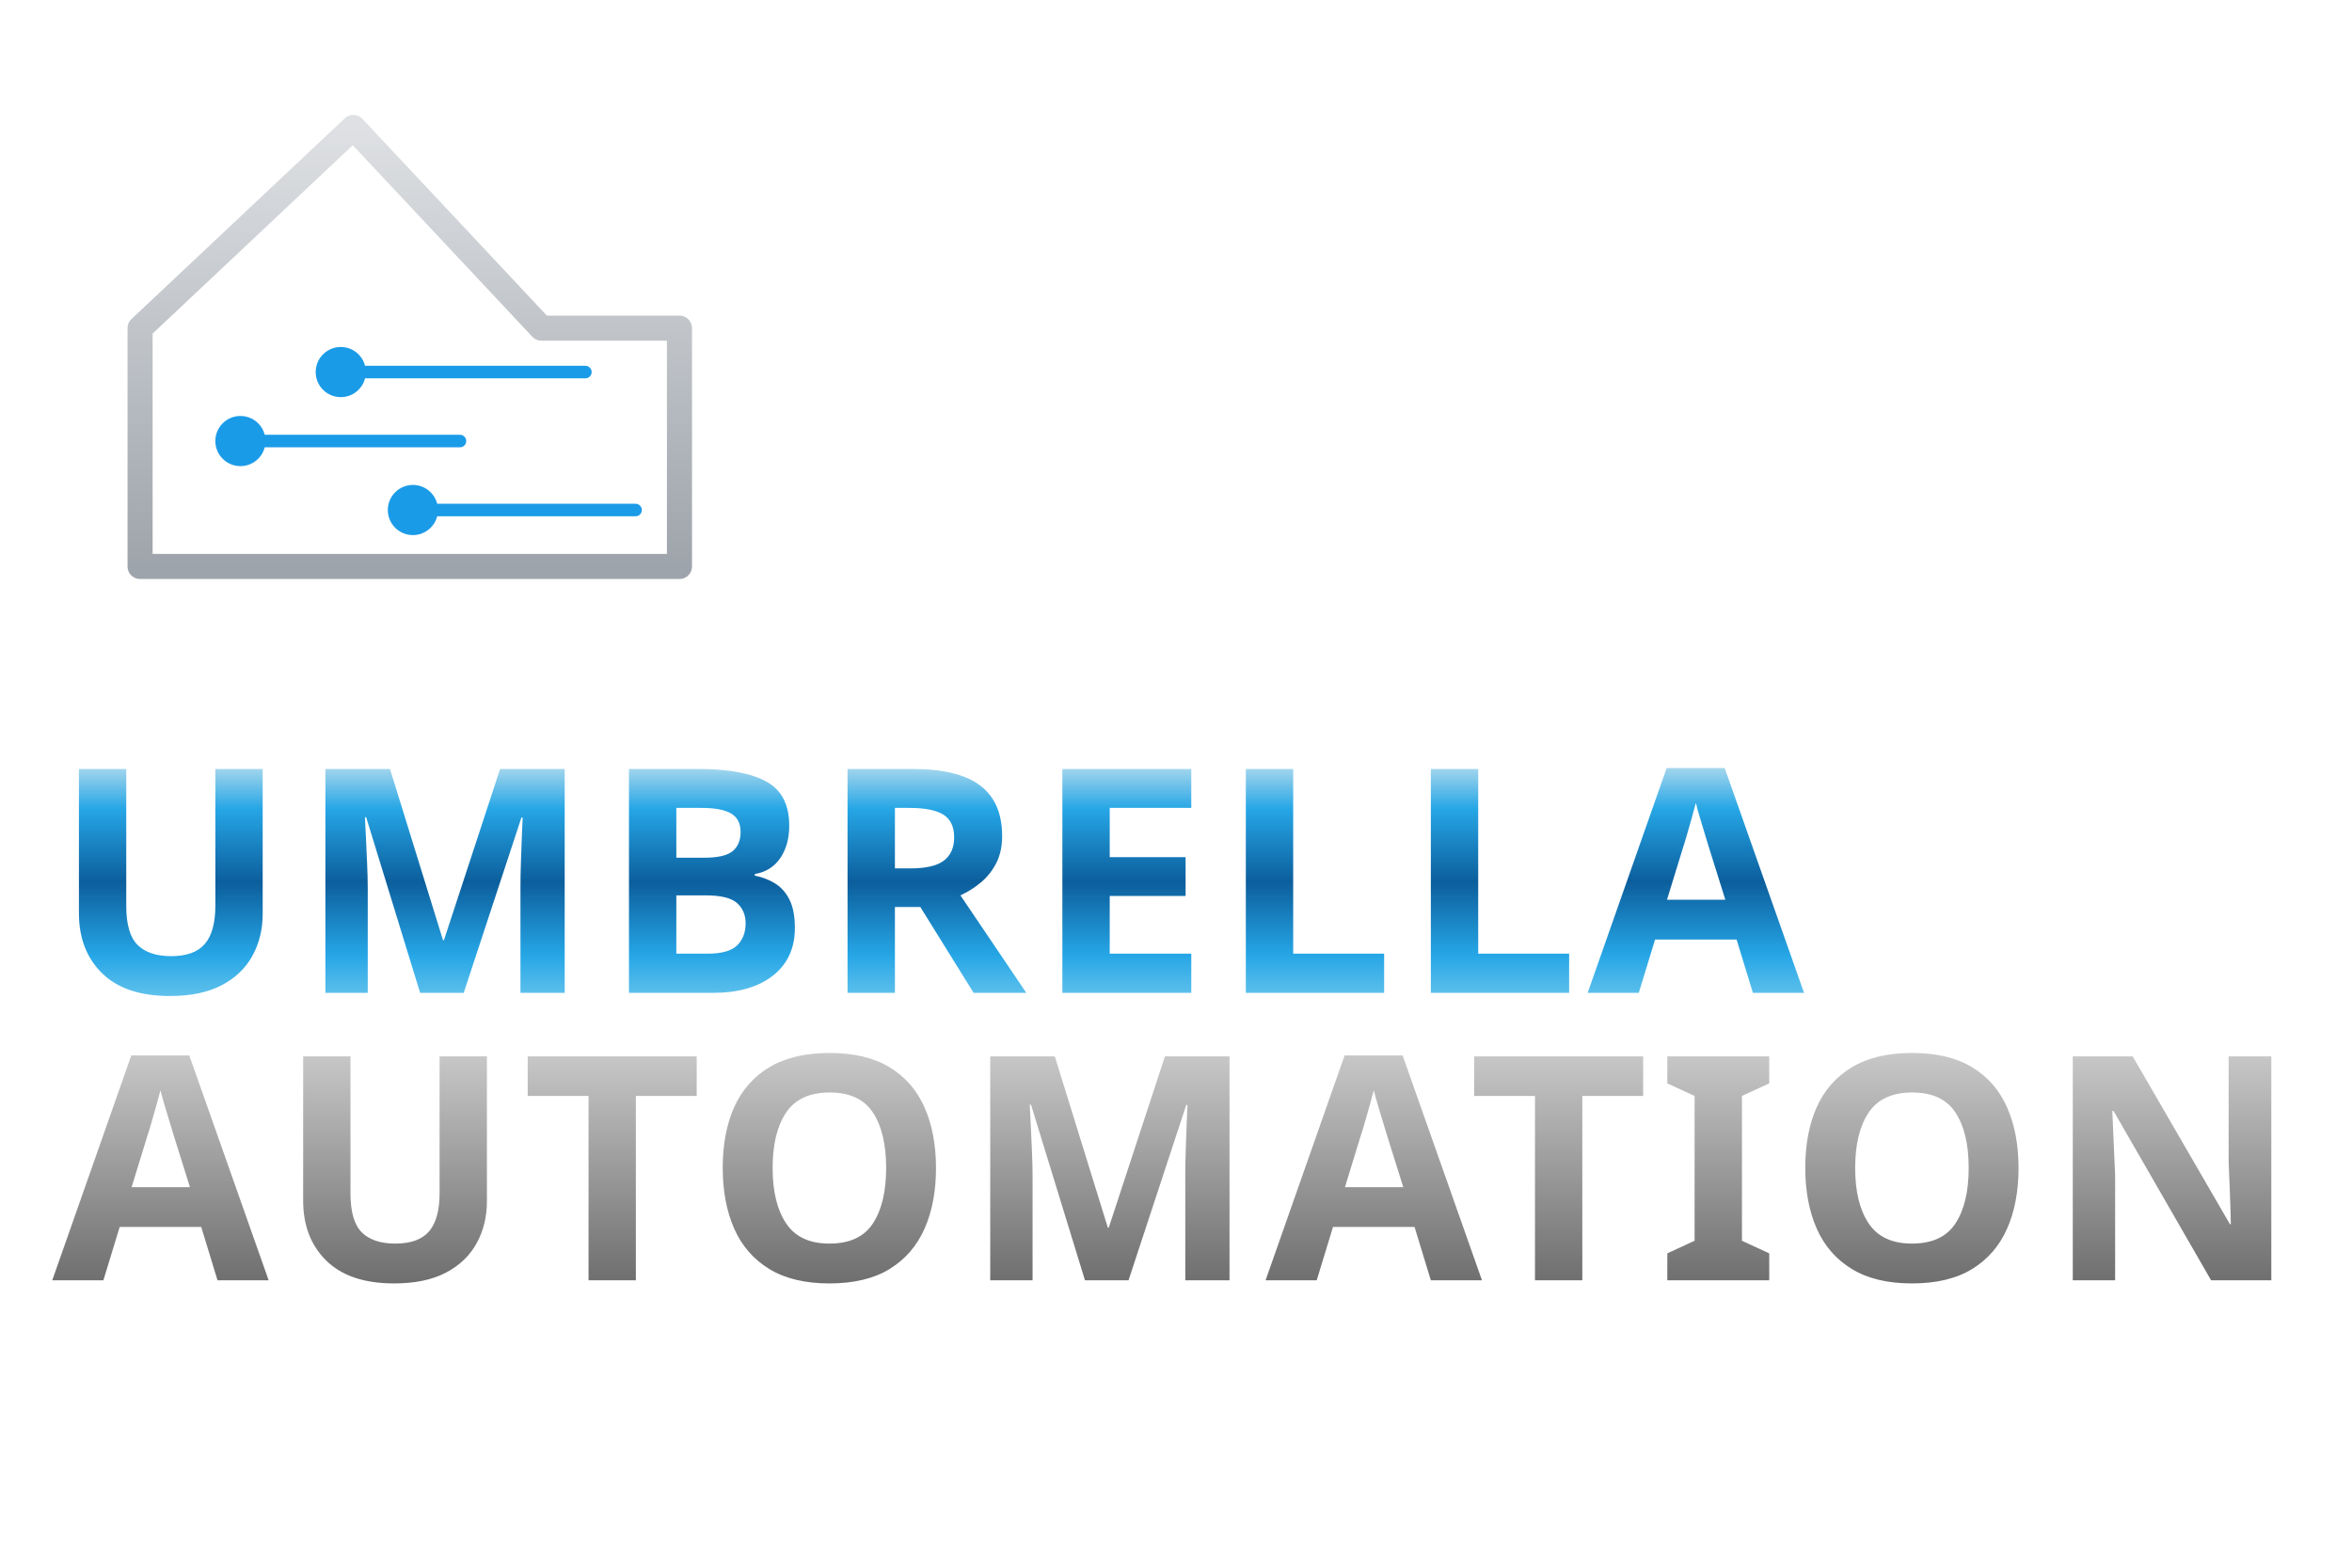
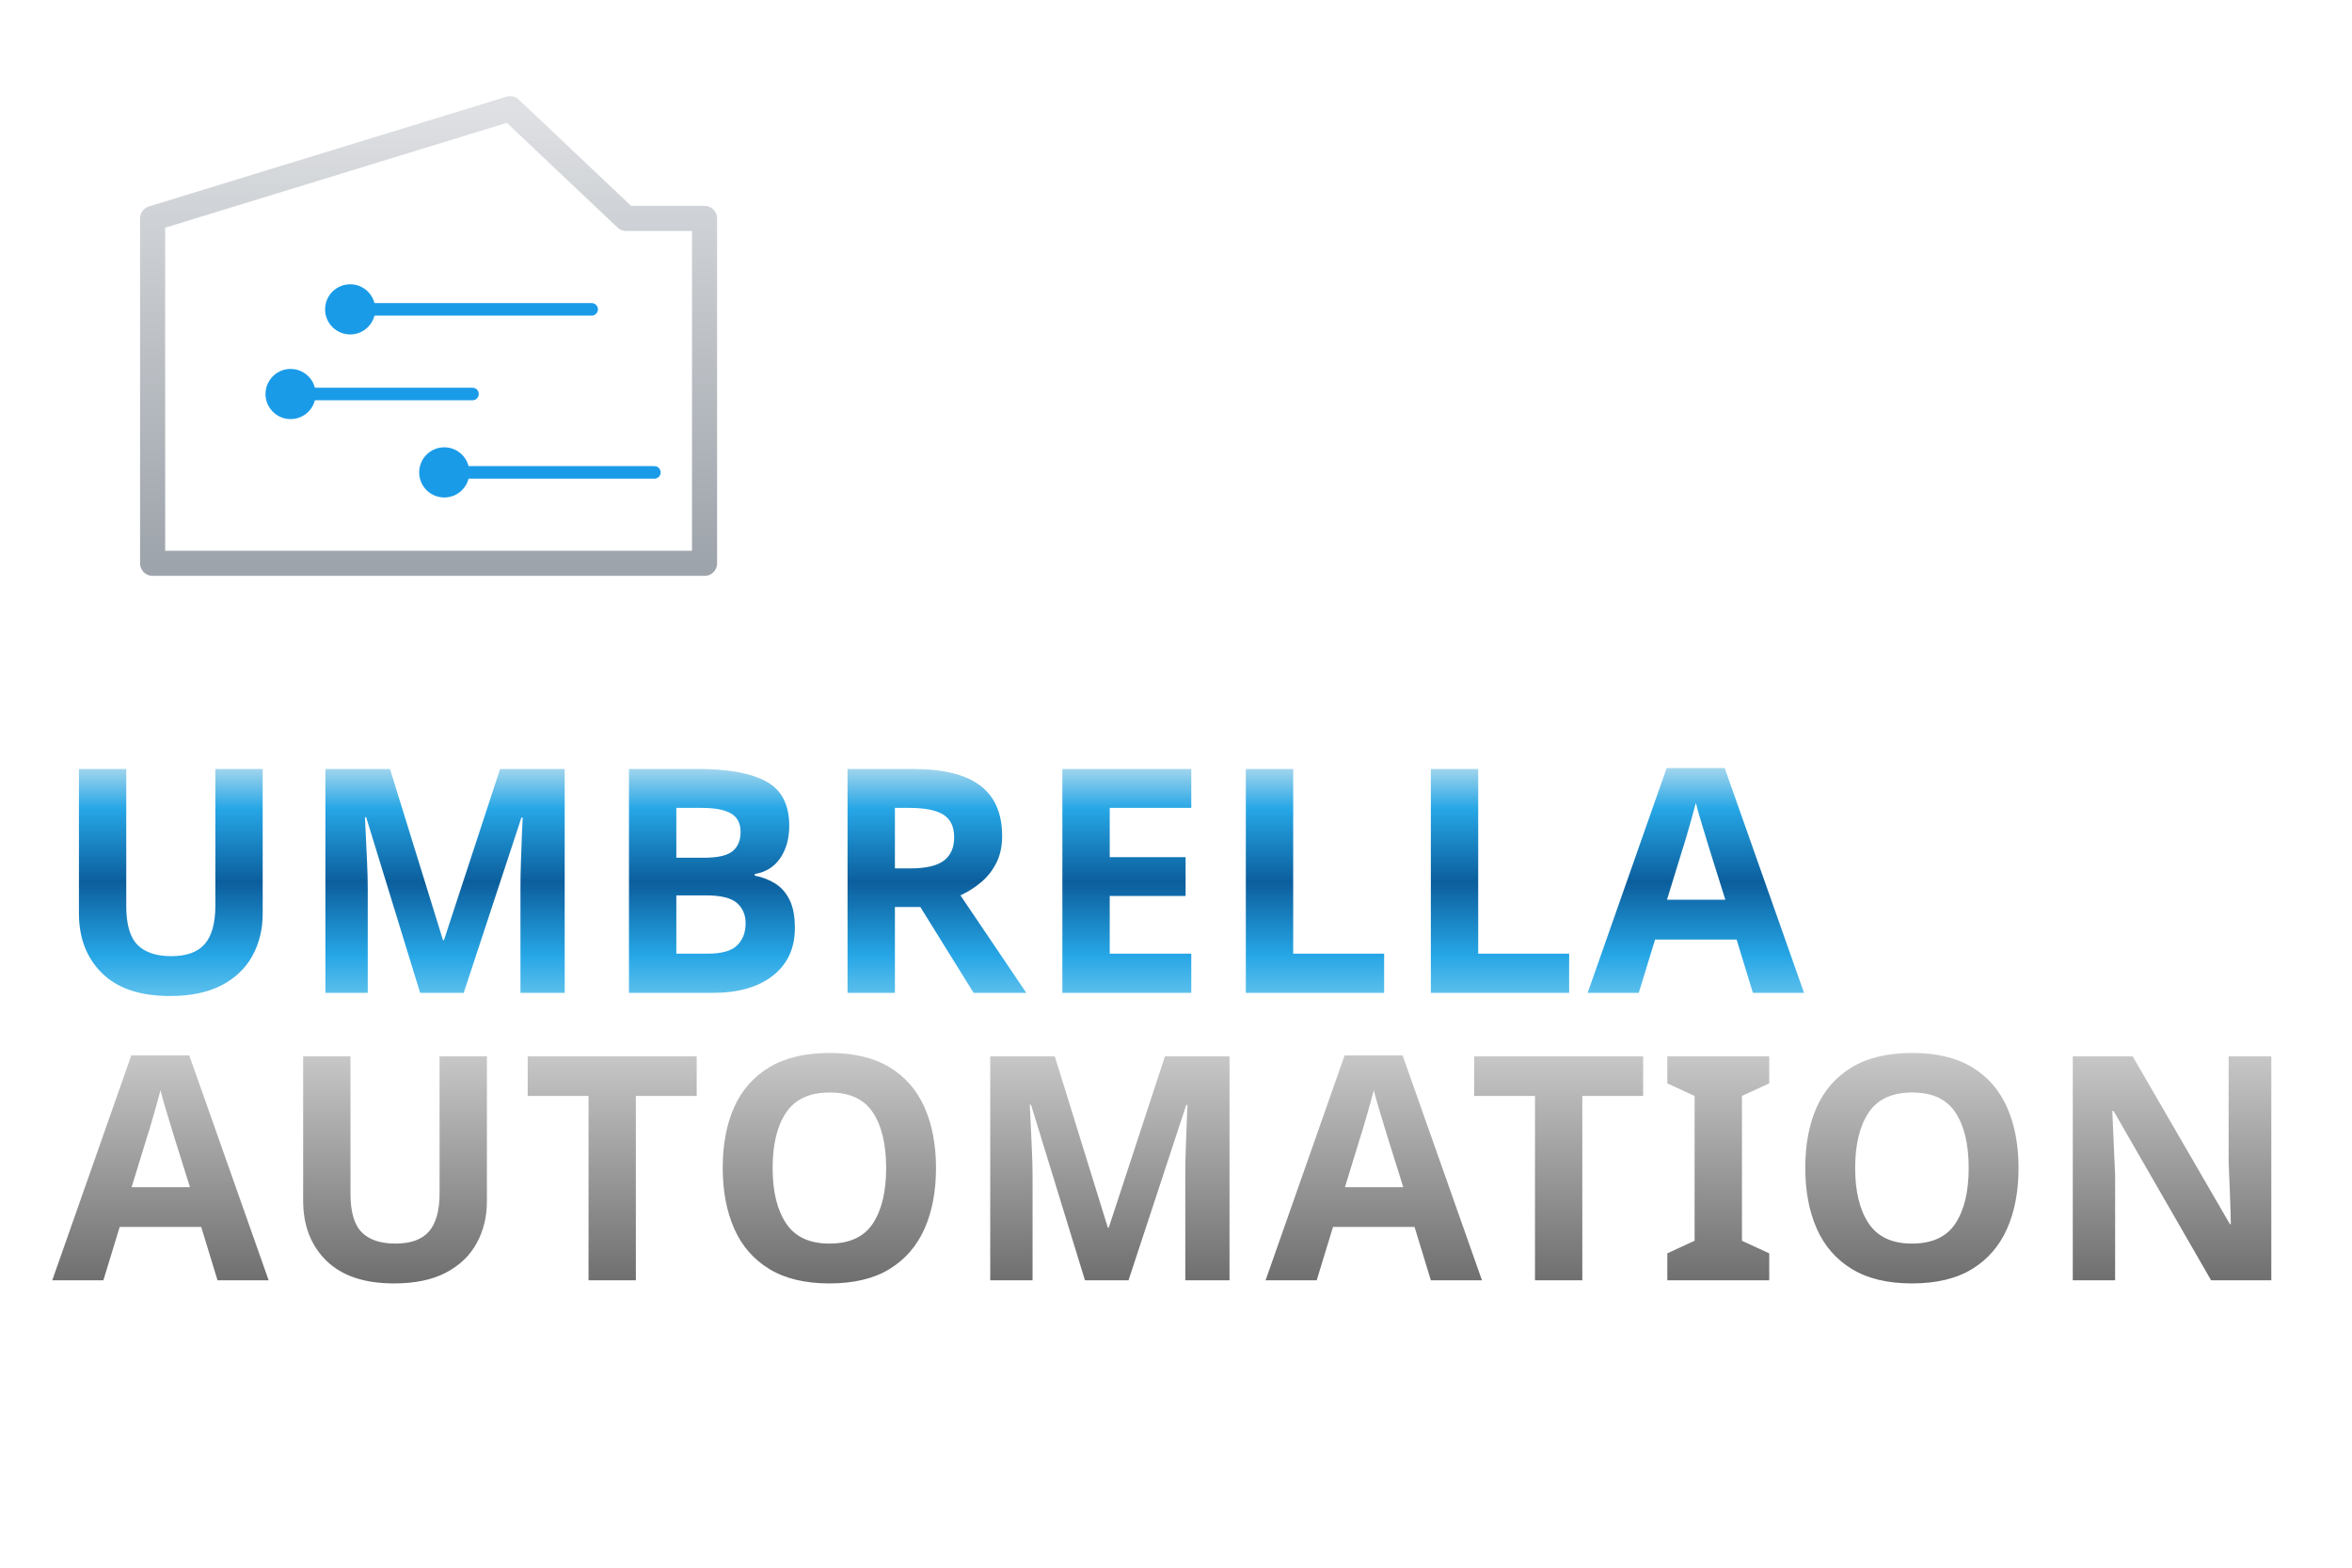
<svg xmlns="http://www.w3.org/2000/svg" viewBox="0 0 900 600" role="img" aria-label="Umbrella Automation stacked logo">
  <defs>
    <linearGradient id="ua-stack-house" x1="0" y1="0" x2="0" y2="1">
      <stop offset="0" stop-color="#dee0e3" />
      <stop offset="1" stop-color="#9ea4ab" />
    </linearGradient>
    <linearGradient id="ua-stack-circuit" x1="0" y1="1" x2="0" y2="0">
      <stop offset="0" stop-color="#5fc1ec" />
      <stop offset="1" stop-color="#177cb8" />
    </linearGradient>
    <linearGradient id="ua-stack-blue" x1="0" y1="0" x2="0" y2="1">
      <stop offset="0" stop-color="#a4d6ed" />
      <stop offset="0.18" stop-color="#26a6e6" />
      <stop offset="0.5" stop-color="#0c5e9c" />
      <stop offset="0.82" stop-color="#26a6e6" />
      <stop offset="1" stop-color="#5fc1ec" />
    </linearGradient>
    <linearGradient id="ua-stack-gray" x1="0" y1="0" x2="0" y2="1">
      <stop offset="0" stop-color="#c8c8c8" />
      <stop offset="1" stop-color="#6e6e6e" />
    </linearGradient>
  </defs>
  <svg x="20" y="20" width="288" height="216" viewBox="0 0 240 180">
-     <path d="M 28 164 L 28 88 L 96 24 L 156 88 L 200 88 L 200 164 Z" fill="none" stroke="url(#ua-stack-house)" stroke-width="8" stroke-linejoin="round" stroke-linecap="round" />
+     <path d="M 32 163 L 32 53 L 146 18 L 183 53 L 208 53 L 208 163 Z" fill="none" stroke="url(#ua-stack-house)" stroke-width="8" stroke-linejoin="round" stroke-linecap="round" />
    <g stroke="#1A9BE8" stroke-width="4" stroke-linecap="round">
-       <line x1="92" y1="102" x2="170" y2="102" />
-       <line x1="60" y1="124" x2="130" y2="124" />
-       <line x1="115" y1="146" x2="186" y2="146" />
+       <line x1="95" y1="82" x2="172" y2="82" />
+       <line x1="76" y1="109" x2="134" y2="109" />
+       <line x1="125" y1="134" x2="192" y2="134" />
    </g>
-     <circle cx="92" cy="102" r="8" fill="#1A9BE8" />
-     <circle cx="60" cy="124" r="8" fill="#1A9BE8" />
-     <circle cx="115" cy="146" r="8" fill="#1A9BE8" />
+     <circle cx="95" cy="82" r="8" fill="#1A9BE8" />
+     <circle cx="76" cy="109" r="8" fill="#1A9BE8" />
+     <circle cx="125" cy="134" r="8" fill="#1A9BE8" />
  </svg>
  <text x="20" y="380" font-family="&quot;Eurostile&quot;,&quot;Eurostile LT W01&quot;,&quot;Microgramma D&quot;,&quot;Saira&quot;,&quot;Aldrich&quot;,&quot;Antonio&quot;,system-ui,sans-serif" font-weight="900" font-size="120" letter-spacing="3" fill="url(#ua-stack-blue)">UMBRELLA</text>
  <text x="20" y="490" font-family="&quot;Eurostile&quot;,&quot;Eurostile LT W01&quot;,&quot;Microgramma D&quot;,&quot;Saira&quot;,&quot;Aldrich&quot;,&quot;Antonio&quot;,system-ui,sans-serif" font-weight="900" font-size="120" letter-spacing="3" fill="url(#ua-stack-gray)">AUTOMATION</text>
</svg>
